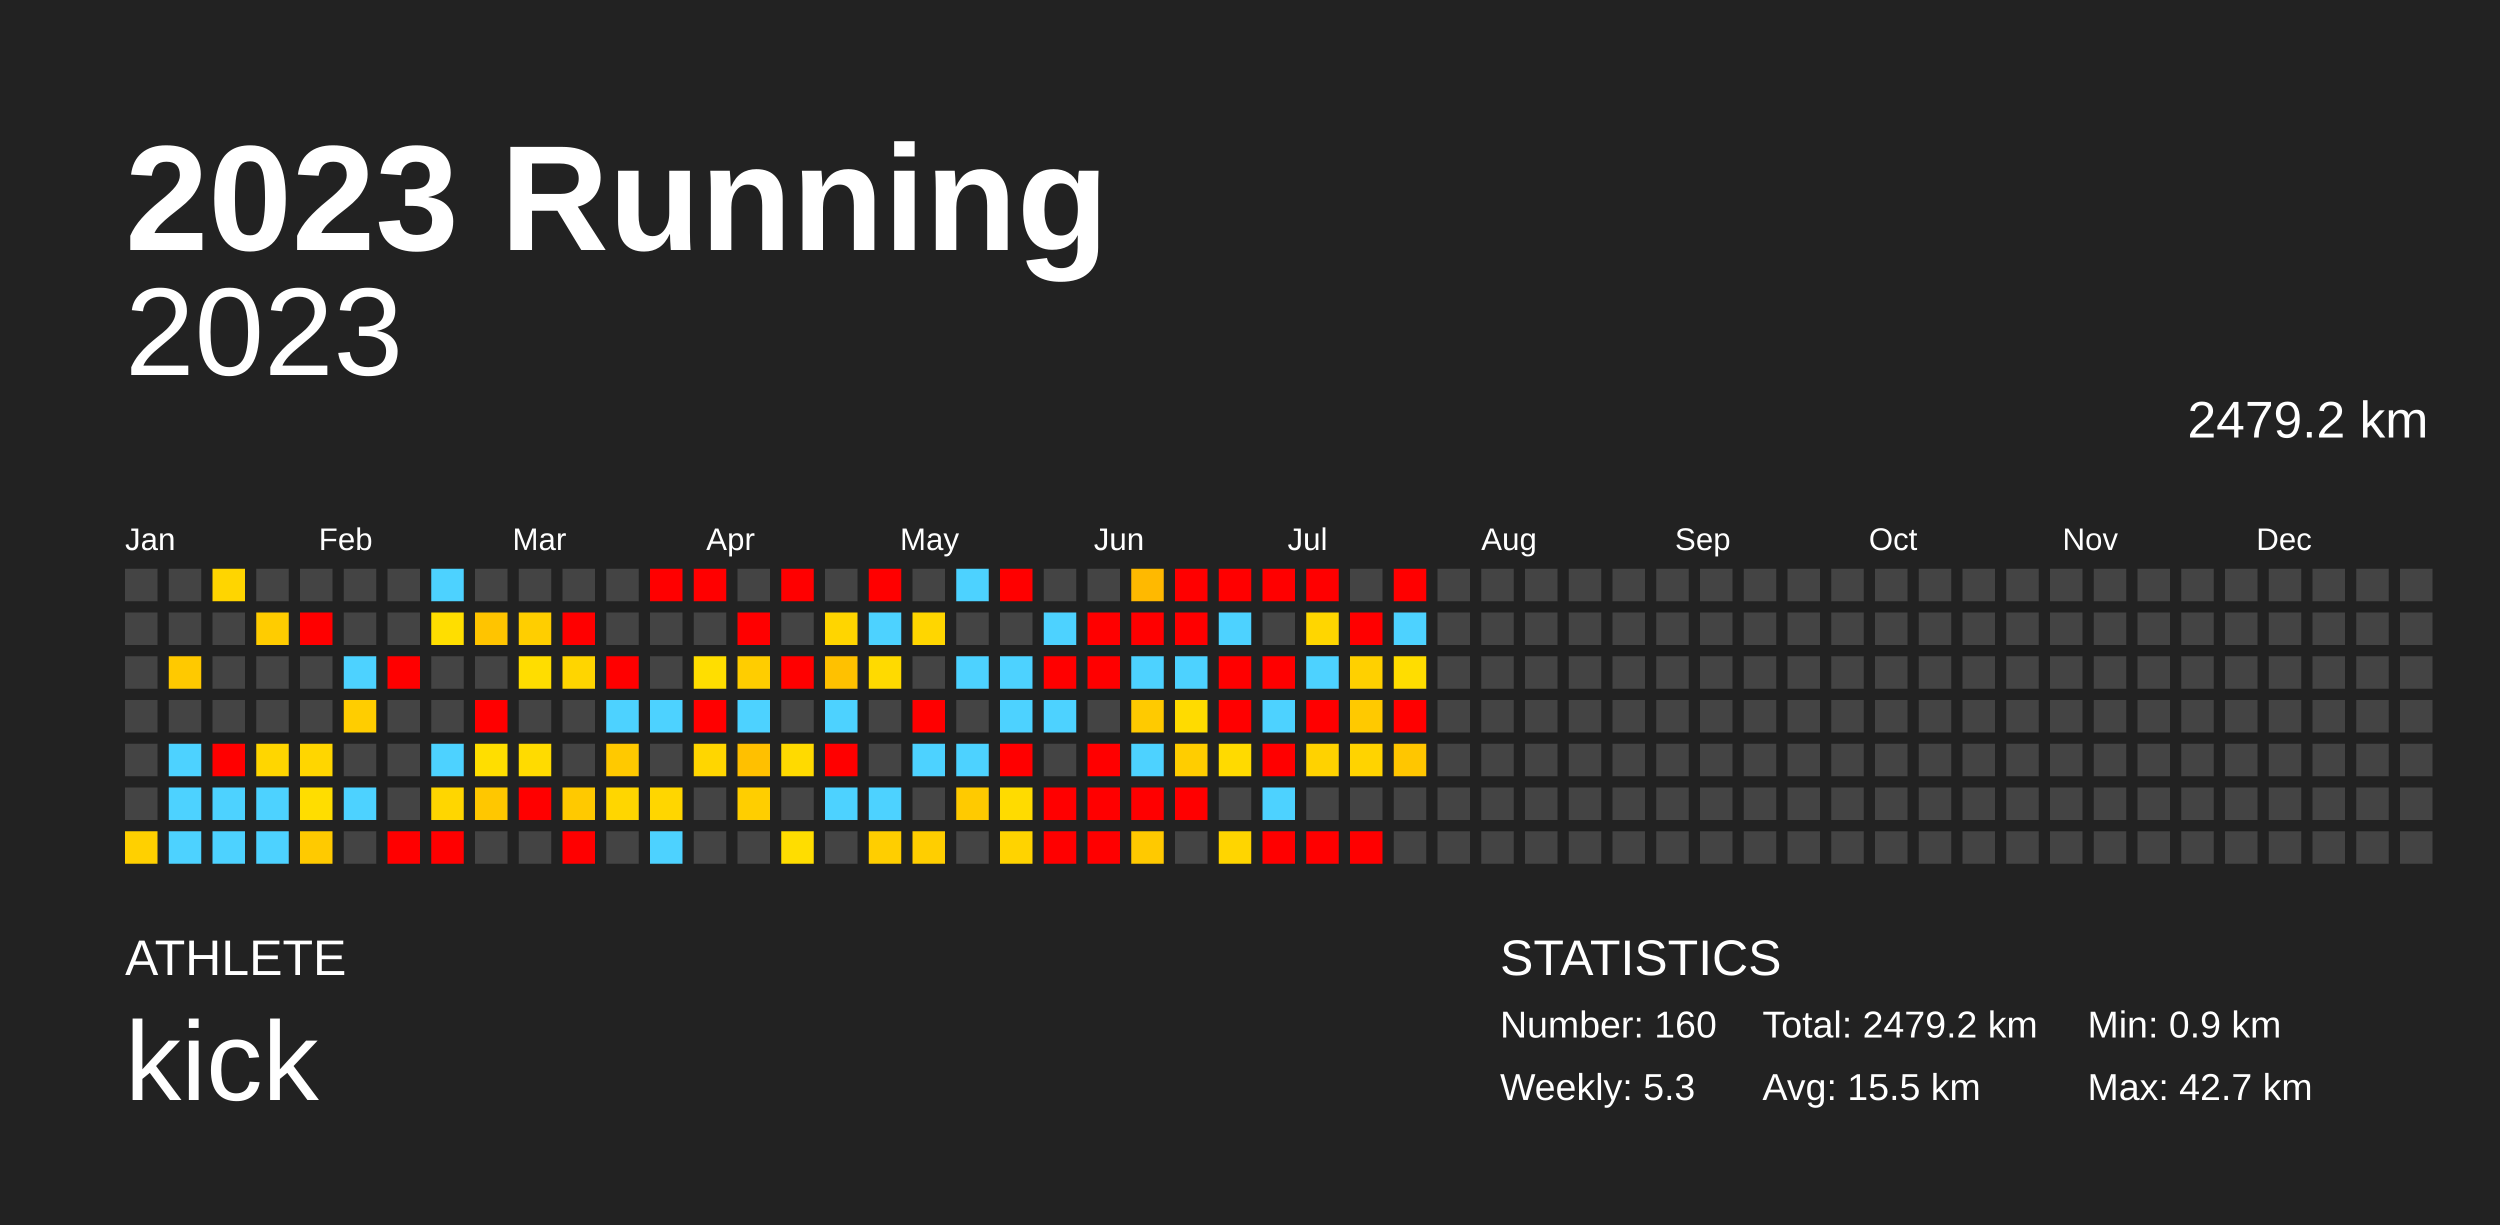
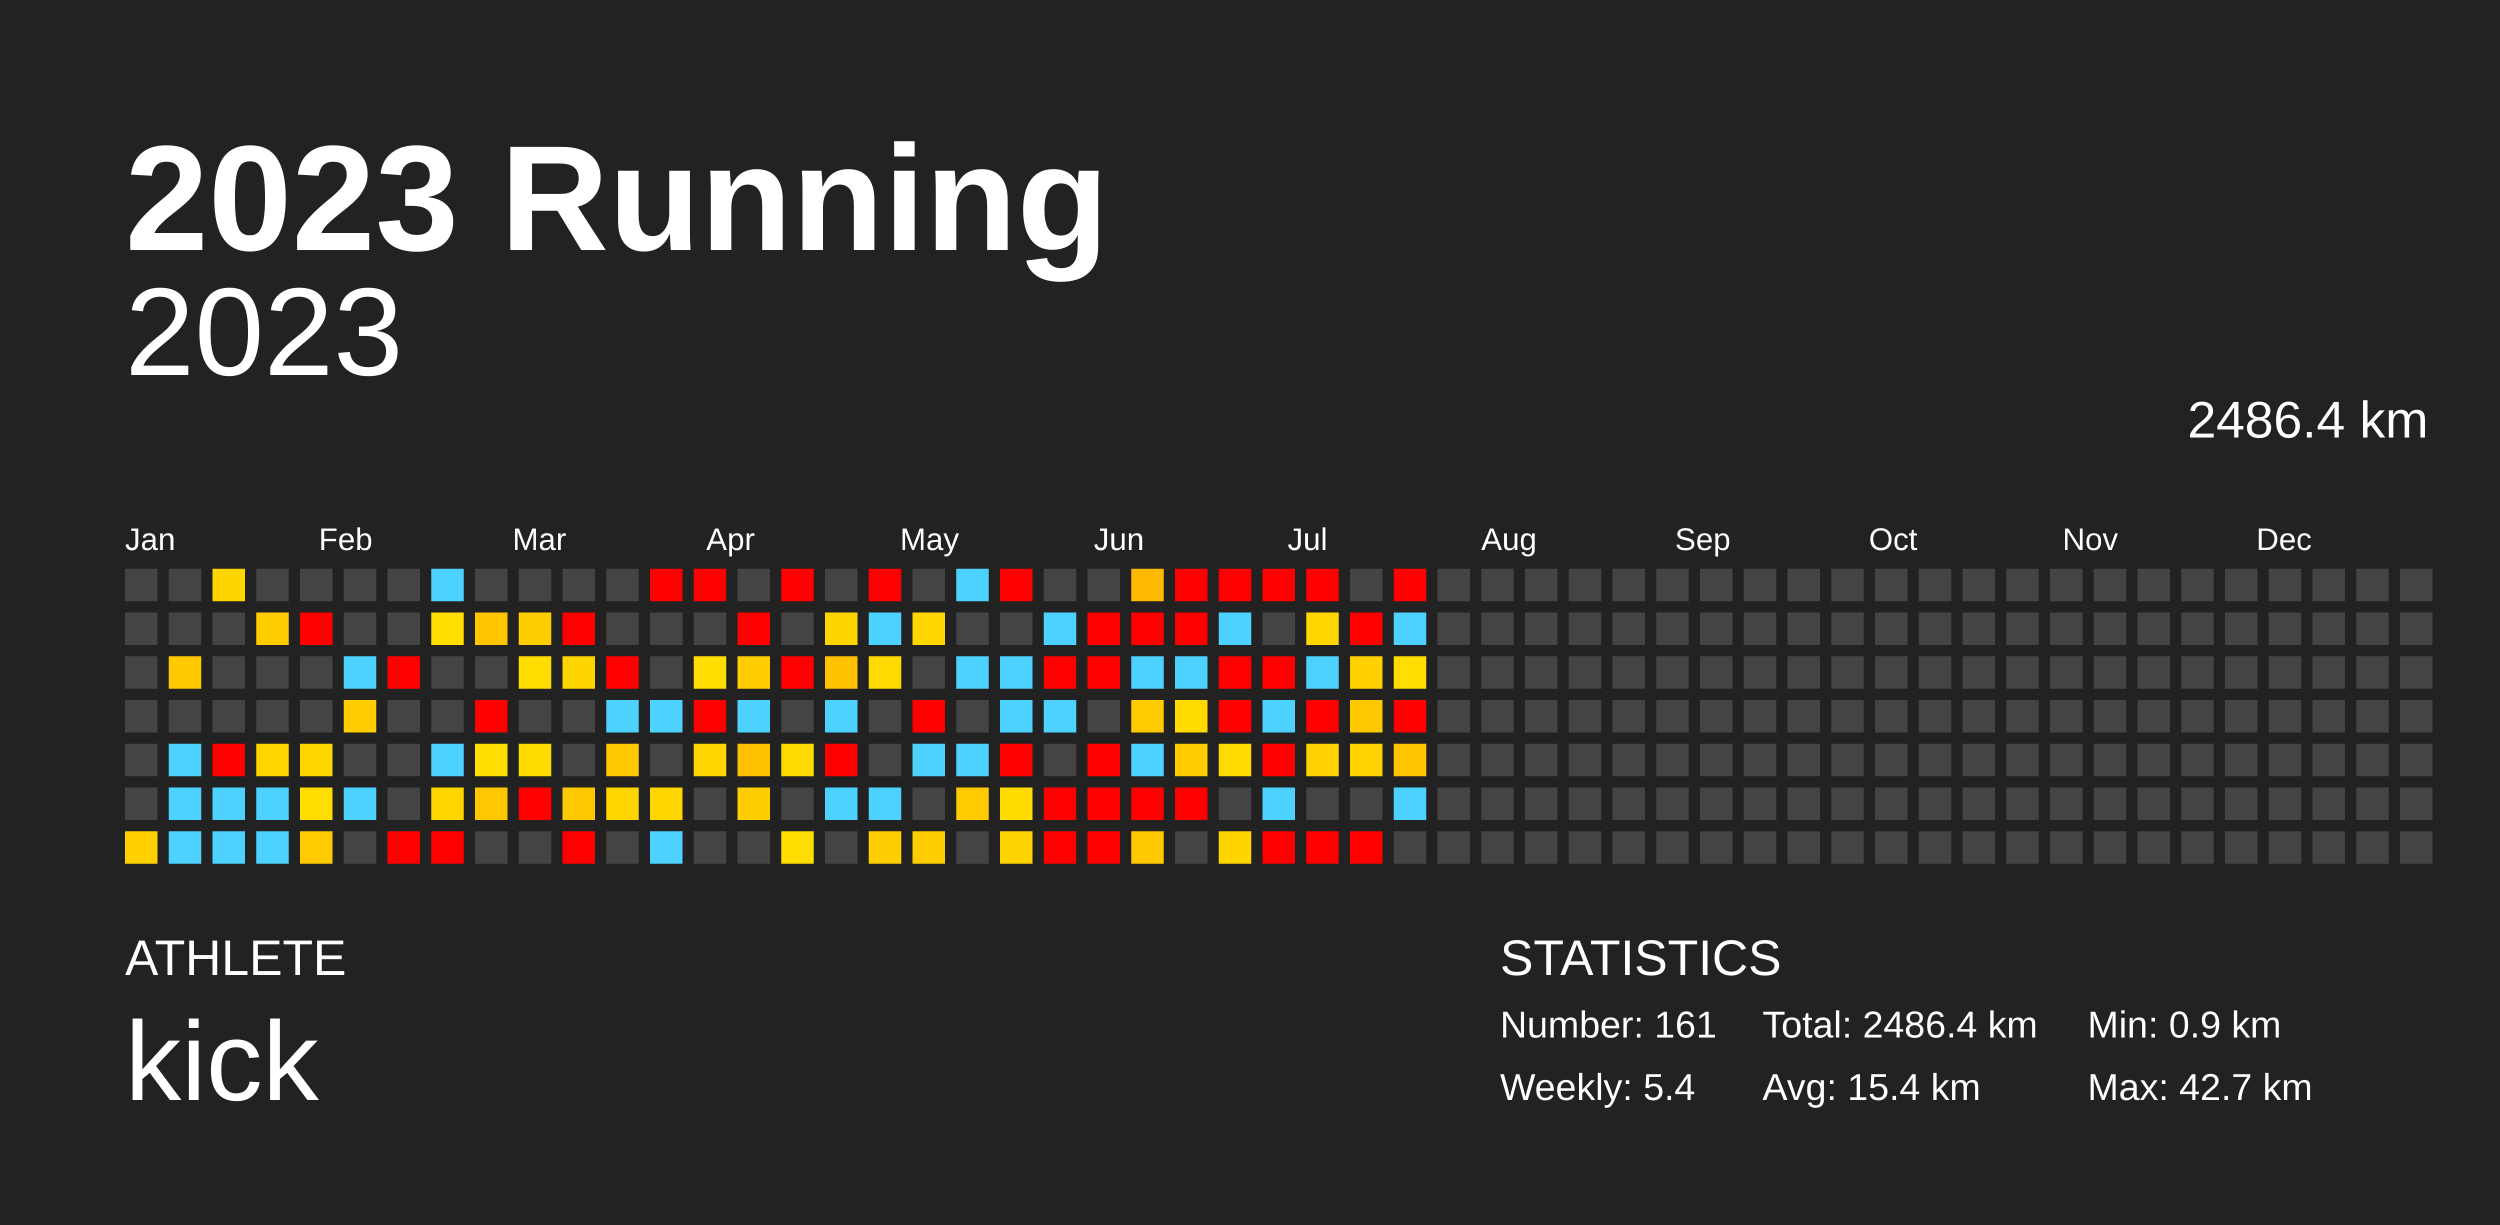
<svg xmlns="http://www.w3.org/2000/svg" baseProfile="full" height="98mm" version="1.1" viewBox="0,0,200,98" width="200mm">
  <defs />
  <rect fill="#222222" height="98" width="200" x="0" y="0" />
  <text fill="#FFFFFF" style="font-size:12px; font-family:Arial; font-weight:bold;" x="10" y="20">2023 Running</text>
  <text fill="#FFFFFF" style="font-size:4px; font-family:Arial" x="10" y="78">ATHLETE</text>
  <text fill="#FFFFFF" style="font-size:9px; font-family:Arial" x="10" y="88">kick</text>
  <text fill="#FFFFFF" style="font-size:4px; font-family:Arial" x="120" y="78">STATISTICS</text>
-   <text fill="#FFFFFF" style="font-size:3px; font-family:Arial" x="120" y="83">Number: 160</text>
-   <text fill="#FFFFFF" style="font-size:3px; font-family:Arial" x="120" y="88">Weekly: 5.3</text>
-   <text fill="#FFFFFF" style="font-size:3px; font-family:Arial" x="141" y="83">Total: 2479.2 km</text>
-   <text fill="#FFFFFF" style="font-size:3px; font-family:Arial" x="141" y="88">Avg: 15.5 km</text>
+   <text fill="#FFFFFF" style="font-size:3px; font-family:Arial" x="120" y="83">Number: 161</text>
+   <text fill="#FFFFFF" style="font-size:3px; font-family:Arial" x="120" y="88">Weekly: 5.4</text>
+   <text fill="#FFFFFF" style="font-size:3px; font-family:Arial" x="141" y="83">Total: 2486.4 km</text>
+   <text fill="#FFFFFF" style="font-size:3px; font-family:Arial" x="141" y="88">Avg: 15.4 km</text>
  <text fill="#FFFFFF" style="font-size:3px; font-family:Arial" x="167" y="83">Min: 0.9 km</text>
  <text fill="#FFFFFF" style="font-size:3px; font-family:Arial" x="167" y="88">Max: 42.7 km</text>
  <text alignment-baseline="hanging" fill="#FFFFFF" style="font-size:10.0px; font-family:Arial;" x="10" y="30">2023</text>
-   <text alignment-baseline="hanging" fill="#FFFFFF" style="font-size:4.125px; font-family:Arial;" x="175" y="35">2479.2 km</text>
+   <text alignment-baseline="hanging" fill="#FFFFFF" style="font-size:4.125px; font-family:Arial;" x="175" y="35">2486.4 km</text>
  <text fill="#FFFFFF" style="font-size:2.5px; font-family:Arial" x="10.0" y="44">Jan</text>
  <text fill="#FFFFFF" style="font-size:2.5px; font-family:Arial" x="25.5" y="44">Feb</text>
  <text fill="#FFFFFF" style="font-size:2.5px; font-family:Arial" x="41.0" y="44">Mar</text>
  <text fill="#FFFFFF" style="font-size:2.5px; font-family:Arial" x="56.5" y="44">Apr</text>
  <text fill="#FFFFFF" style="font-size:2.5px; font-family:Arial" x="72.0" y="44">May</text>
  <text fill="#FFFFFF" style="font-size:2.5px; font-family:Arial" x="87.5" y="44">Jun</text>
  <text fill="#FFFFFF" style="font-size:2.5px; font-family:Arial" x="103.0" y="44">Jul</text>
  <text fill="#FFFFFF" style="font-size:2.5px; font-family:Arial" x="118.5" y="44">Aug</text>
  <text fill="#FFFFFF" style="font-size:2.5px; font-family:Arial" x="134.0" y="44">Sep</text>
  <text fill="#FFFFFF" style="font-size:2.5px; font-family:Arial" x="149.5" y="44">Oct</text>
  <text fill="#FFFFFF" style="font-size:2.5px; font-family:Arial" x="165.0" y="44">Nov</text>
  <text fill="#FFFFFF" style="font-size:2.5px; font-family:Arial" x="180.5" y="44">Dec</text>
  <rect fill="#444444" height="2.6" width="2.6" x="10.0" y="45.5" />
  <rect fill="#444444" height="2.6" width="2.6" x="10.0" y="49.0" />
  <rect fill="#444444" height="2.6" width="2.6" x="10.0" y="52.5" />
  <rect fill="#444444" height="2.6" width="2.6" x="10.0" y="56.0" />
  <rect fill="#444444" height="2.6" width="2.6" x="10.0" y="59.5" />
  <rect fill="#444444" height="2.6" width="2.6" x="10.0" y="63.0" />
  <rect fill="#ffd000" height="2.6" width="2.6" x="10.0" y="66.5" />
  <rect fill="#444444" height="2.6" width="2.6" x="13.5" y="45.5" />
  <rect fill="#444444" height="2.6" width="2.6" x="13.5" y="49.0" />
  <rect fill="#ffc900" height="2.6" width="2.6" x="13.5" y="52.5" />
  <rect fill="#444444" height="2.6" width="2.6" x="13.5" y="56.0" />
  <rect fill="#4dd2ff" height="2.6" width="2.6" x="13.5" y="59.5" />
  <rect fill="#4dd2ff" height="2.6" width="2.6" x="13.5" y="63.0" />
  <rect fill="#4dd2ff" height="2.6" width="2.6" x="13.5" y="66.5" />
  <rect fill="#ffd500" height="2.6" width="2.6" x="17.0" y="45.5" />
  <rect fill="#444444" height="2.6" width="2.6" x="17.0" y="49.0" />
  <rect fill="#444444" height="2.6" width="2.6" x="17.0" y="52.5" />
  <rect fill="#444444" height="2.6" width="2.6" x="17.0" y="56.0" />
  <rect fill="red" height="2.6" width="2.6" x="17.0" y="59.5" />
  <rect fill="#4dd2ff" height="2.6" width="2.6" x="17.0" y="63.0" />
  <rect fill="#4dd2ff" height="2.6" width="2.6" x="17.0" y="66.5" />
  <rect fill="#444444" height="2.6" width="2.6" x="20.5" y="45.5" />
  <rect fill="#ffcc00" height="2.6" width="2.6" x="20.5" y="49.0" />
  <rect fill="#444444" height="2.6" width="2.6" x="20.5" y="52.5" />
  <rect fill="#444444" height="2.6" width="2.6" x="20.5" y="56.0" />
  <rect fill="#ffd600" height="2.6" width="2.6" x="20.5" y="59.5" />
  <rect fill="#4dd2ff" height="2.6" width="2.6" x="20.5" y="63.0" />
  <rect fill="#4dd2ff" height="2.6" width="2.6" x="20.5" y="66.5" />
  <rect fill="#444444" height="2.6" width="2.6" x="24.0" y="45.5" />
  <rect fill="red" height="2.6" width="2.6" x="24.0" y="49.0" />
  <rect fill="#444444" height="2.6" width="2.6" x="24.0" y="52.5" />
  <rect fill="#444444" height="2.6" width="2.6" x="24.0" y="56.0" />
  <rect fill="#ffd600" height="2.6" width="2.6" x="24.0" y="59.5" />
  <rect fill="#ffdd00" height="2.6" width="2.6" x="24.0" y="63.0" />
  <rect fill="#ffca00" height="2.6" width="2.6" x="24.0" y="66.5" />
  <rect fill="#444444" height="2.6" width="2.6" x="27.5" y="45.5" />
  <rect fill="#444444" height="2.6" width="2.6" x="27.5" y="49.0" />
  <rect fill="#4dd2ff" height="2.6" width="2.6" x="27.5" y="52.5" />
  <rect fill="#ffcd00" height="2.6" width="2.6" x="27.5" y="56.0" />
  <rect fill="#444444" height="2.6" width="2.6" x="27.5" y="59.5" />
  <rect fill="#4dd2ff" height="2.6" width="2.6" x="27.5" y="63.0" />
  <rect fill="#444444" height="2.6" width="2.6" x="27.5" y="66.5" />
  <rect fill="#444444" height="2.6" width="2.6" x="31.0" y="45.5" />
  <rect fill="#444444" height="2.6" width="2.6" x="31.0" y="49.0" />
  <rect fill="red" height="2.6" width="2.6" x="31.0" y="52.5" />
  <rect fill="#444444" height="2.6" width="2.6" x="31.0" y="56.0" />
  <rect fill="#444444" height="2.6" width="2.6" x="31.0" y="59.5" />
  <rect fill="#444444" height="2.6" width="2.6" x="31.0" y="63.0" />
  <rect fill="red" height="2.6" width="2.6" x="31.0" y="66.5" />
  <rect fill="#4dd2ff" height="2.6" width="2.6" x="34.5" y="45.5" />
  <rect fill="#ffde00" height="2.6" width="2.6" x="34.5" y="49.0" />
  <rect fill="#444444" height="2.6" width="2.6" x="34.5" y="52.5" />
  <rect fill="#444444" height="2.6" width="2.6" x="34.5" y="56.0" />
  <rect fill="#4dd2ff" height="2.6" width="2.6" x="34.5" y="59.5" />
  <rect fill="#ffd600" height="2.6" width="2.6" x="34.5" y="63.0" />
  <rect fill="red" height="2.6" width="2.6" x="34.5" y="66.5" />
  <rect fill="#444444" height="2.6" width="2.6" x="38.0" y="45.5" />
  <rect fill="#ffc400" height="2.6" width="2.6" x="38.0" y="49.0" />
  <rect fill="#444444" height="2.6" width="2.6" x="38.0" y="52.5" />
  <rect fill="red" height="2.6" width="2.6" x="38.0" y="56.0" />
  <rect fill="#ffde00" height="2.6" width="2.6" x="38.0" y="59.5" />
  <rect fill="#ffc700" height="2.6" width="2.6" x="38.0" y="63.0" />
  <rect fill="#444444" height="2.6" width="2.6" x="38.0" y="66.5" />
  <rect fill="#444444" height="2.6" width="2.6" x="41.5" y="45.5" />
  <rect fill="#ffce00" height="2.6" width="2.6" x="41.5" y="49.0" />
  <rect fill="#ffdd00" height="2.6" width="2.6" x="41.5" y="52.5" />
  <rect fill="#444444" height="2.6" width="2.6" x="41.5" y="56.0" />
  <rect fill="#ffdb00" height="2.6" width="2.6" x="41.5" y="59.5" />
  <rect fill="red" height="2.6" width="2.6" x="41.5" y="63.0" />
  <rect fill="#444444" height="2.6" width="2.6" x="41.5" y="66.5" />
  <rect fill="#444444" height="2.6" width="2.6" x="45.0" y="45.5" />
  <rect fill="red" height="2.6" width="2.6" x="45.0" y="49.0" />
  <rect fill="#ffd500" height="2.6" width="2.6" x="45.0" y="52.5" />
  <rect fill="#444444" height="2.6" width="2.6" x="45.0" y="56.0" />
  <rect fill="#444444" height="2.6" width="2.6" x="45.0" y="59.5" />
  <rect fill="#ffc900" height="2.6" width="2.6" x="45.0" y="63.0" />
  <rect fill="red" height="2.6" width="2.6" x="45.0" y="66.5" />
  <rect fill="#444444" height="2.6" width="2.6" x="48.5" y="45.5" />
  <rect fill="#444444" height="2.6" width="2.6" x="48.5" y="49.0" />
  <rect fill="red" height="2.6" width="2.6" x="48.5" y="52.5" />
  <rect fill="#4dd2ff" height="2.6" width="2.6" x="48.5" y="56.0" />
  <rect fill="#ffc900" height="2.6" width="2.6" x="48.5" y="59.5" />
  <rect fill="#ffd600" height="2.6" width="2.6" x="48.5" y="63.0" />
  <rect fill="#444444" height="2.6" width="2.6" x="48.5" y="66.5" />
  <rect fill="red" height="2.6" width="2.6" x="52.0" y="45.5" />
  <rect fill="#444444" height="2.6" width="2.6" x="52.0" y="49.0" />
  <rect fill="#444444" height="2.6" width="2.6" x="52.0" y="52.5" />
  <rect fill="#4dd2ff" height="2.6" width="2.6" x="52.0" y="56.0" />
  <rect fill="#444444" height="2.6" width="2.6" x="52.0" y="59.5" />
  <rect fill="#ffd600" height="2.6" width="2.6" x="52.0" y="63.0" />
  <rect fill="#4dd2ff" height="2.6" width="2.6" x="52.0" y="66.5" />
  <rect fill="red" height="2.6" width="2.6" x="55.5" y="45.5" />
  <rect fill="#444444" height="2.6" width="2.6" x="55.5" y="49.0" />
  <rect fill="#ffde00" height="2.6" width="2.6" x="55.5" y="52.5" />
  <rect fill="red" height="2.6" width="2.6" x="55.5" y="56.0" />
  <rect fill="#ffd600" height="2.6" width="2.6" x="55.5" y="59.5" />
  <rect fill="#444444" height="2.6" width="2.6" x="55.5" y="63.0" />
  <rect fill="#444444" height="2.6" width="2.6" x="55.5" y="66.5" />
  <rect fill="#444444" height="2.6" width="2.6" x="59.0" y="45.5" />
  <rect fill="red" height="2.6" width="2.6" x="59.0" y="49.0" />
  <rect fill="#ffcd00" height="2.6" width="2.6" x="59.0" y="52.5" />
  <rect fill="#4dd2ff" height="2.6" width="2.6" x="59.0" y="56.0" />
  <rect fill="#ffc000" height="2.6" width="2.6" x="59.0" y="59.5" />
  <rect fill="#ffce00" height="2.6" width="2.6" x="59.0" y="63.0" />
  <rect fill="#444444" height="2.6" width="2.6" x="59.0" y="66.5" />
  <rect fill="red" height="2.6" width="2.6" x="62.5" y="45.5" />
  <rect fill="#444444" height="2.6" width="2.6" x="62.5" y="49.0" />
  <rect fill="red" height="2.6" width="2.6" x="62.5" y="52.5" />
  <rect fill="#444444" height="2.6" width="2.6" x="62.5" y="56.0" />
  <rect fill="#ffda00" height="2.6" width="2.6" x="62.5" y="59.5" />
  <rect fill="#444444" height="2.6" width="2.6" x="62.5" y="63.0" />
  <rect fill="#ffdd00" height="2.6" width="2.6" x="62.5" y="66.5" />
  <rect fill="#444444" height="2.6" width="2.6" x="66.0" y="45.5" />
  <rect fill="#ffd500" height="2.6" width="2.6" x="66.0" y="49.0" />
  <rect fill="#ffc100" height="2.6" width="2.6" x="66.0" y="52.5" />
  <rect fill="#4dd2ff" height="2.6" width="2.6" x="66.0" y="56.0" />
  <rect fill="red" height="2.6" width="2.6" x="66.0" y="59.5" />
  <rect fill="#4dd2ff" height="2.6" width="2.6" x="66.0" y="63.0" />
  <rect fill="#444444" height="2.6" width="2.6" x="66.0" y="66.5" />
  <rect fill="red" height="2.6" width="2.6" x="69.5" y="45.5" />
  <rect fill="#4dd2ff" height="2.6" width="2.6" x="69.5" y="49.0" />
  <rect fill="#ffda00" height="2.6" width="2.6" x="69.5" y="52.5" />
  <rect fill="#444444" height="2.6" width="2.6" x="69.5" y="56.0" />
  <rect fill="#444444" height="2.6" width="2.6" x="69.5" y="59.5" />
  <rect fill="#4dd2ff" height="2.6" width="2.6" x="69.5" y="63.0" />
  <rect fill="#ffce00" height="2.6" width="2.6" x="69.5" y="66.5" />
  <rect fill="#444444" height="2.6" width="2.6" x="73.0" y="45.5" />
  <rect fill="#ffd600" height="2.6" width="2.6" x="73.0" y="49.0" />
  <rect fill="#444444" height="2.6" width="2.6" x="73.0" y="52.5" />
  <rect fill="red" height="2.6" width="2.6" x="73.0" y="56.0" />
  <rect fill="#4dd2ff" height="2.6" width="2.6" x="73.0" y="59.5" />
  <rect fill="#444444" height="2.6" width="2.6" x="73.0" y="63.0" />
  <rect fill="#ffce00" height="2.6" width="2.6" x="73.0" y="66.5" />
  <rect fill="#4dd2ff" height="2.6" width="2.6" x="76.5" y="45.5" />
  <rect fill="#444444" height="2.6" width="2.6" x="76.5" y="49.0" />
  <rect fill="#4dd2ff" height="2.6" width="2.6" x="76.5" y="52.5" />
  <rect fill="#444444" height="2.6" width="2.6" x="76.5" y="56.0" />
  <rect fill="#4dd2ff" height="2.6" width="2.6" x="76.5" y="59.5" />
  <rect fill="#ffca00" height="2.6" width="2.6" x="76.5" y="63.0" />
  <rect fill="#444444" height="2.6" width="2.6" x="76.5" y="66.5" />
  <rect fill="red" height="2.6" width="2.6" x="80.0" y="45.5" />
  <rect fill="#444444" height="2.6" width="2.6" x="80.0" y="49.0" />
  <rect fill="#4dd2ff" height="2.6" width="2.6" x="80.0" y="52.5" />
  <rect fill="#4dd2ff" height="2.6" width="2.6" x="80.0" y="56.0" />
  <rect fill="red" height="2.6" width="2.6" x="80.0" y="59.5" />
  <rect fill="#ffdb00" height="2.6" width="2.6" x="80.0" y="63.0" />
  <rect fill="#ffd300" height="2.6" width="2.6" x="80.0" y="66.5" />
  <rect fill="#444444" height="2.6" width="2.6" x="83.5" y="45.5" />
  <rect fill="#4dd2ff" height="2.6" width="2.6" x="83.5" y="49.0" />
  <rect fill="red" height="2.6" width="2.6" x="83.5" y="52.5" />
  <rect fill="#4dd2ff" height="2.6" width="2.6" x="83.5" y="56.0" />
  <rect fill="#444444" height="2.6" width="2.6" x="83.5" y="59.5" />
  <rect fill="red" height="2.6" width="2.6" x="83.5" y="63.0" />
  <rect fill="red" height="2.6" width="2.6" x="83.5" y="66.5" />
  <rect fill="#444444" height="2.6" width="2.6" x="87.0" y="45.5" />
  <rect fill="red" height="2.6" width="2.6" x="87.0" y="49.0" />
  <rect fill="red" height="2.6" width="2.6" x="87.0" y="52.5" />
  <rect fill="#444444" height="2.6" width="2.6" x="87.0" y="56.0" />
  <rect fill="red" height="2.6" width="2.6" x="87.0" y="59.5" />
  <rect fill="red" height="2.6" width="2.6" x="87.0" y="63.0" />
  <rect fill="red" height="2.6" width="2.6" x="87.0" y="66.5" />
  <rect fill="#ffb900" height="2.6" width="2.6" x="90.5" y="45.5" />
  <rect fill="red" height="2.6" width="2.6" x="90.5" y="49.0" />
  <rect fill="#4dd2ff" height="2.6" width="2.6" x="90.5" y="52.5" />
  <rect fill="#ffca00" height="2.6" width="2.6" x="90.5" y="56.0" />
  <rect fill="#4dd2ff" height="2.6" width="2.6" x="90.5" y="59.5" />
  <rect fill="red" height="2.6" width="2.6" x="90.5" y="63.0" />
  <rect fill="#ffc900" height="2.6" width="2.6" x="90.5" y="66.5" />
  <rect fill="red" height="2.6" width="2.6" x="94.0" y="45.5" />
  <rect fill="red" height="2.6" width="2.6" x="94.0" y="49.0" />
  <rect fill="#4dd2ff" height="2.6" width="2.6" x="94.0" y="52.5" />
  <rect fill="#ffdb00" height="2.6" width="2.6" x="94.0" y="56.0" />
  <rect fill="#ffcd00" height="2.6" width="2.6" x="94.0" y="59.5" />
  <rect fill="red" height="2.6" width="2.6" x="94.0" y="63.0" />
  <rect fill="#444444" height="2.6" width="2.6" x="94.0" y="66.5" />
  <rect fill="red" height="2.6" width="2.6" x="97.5" y="45.5" />
  <rect fill="#4dd2ff" height="2.6" width="2.6" x="97.5" y="49.0" />
  <rect fill="red" height="2.6" width="2.6" x="97.5" y="52.5" />
  <rect fill="red" height="2.6" width="2.6" x="97.5" y="56.0" />
  <rect fill="#ffda00" height="2.6" width="2.6" x="97.5" y="59.5" />
  <rect fill="#444444" height="2.6" width="2.6" x="97.5" y="63.0" />
  <rect fill="#ffd500" height="2.6" width="2.6" x="97.5" y="66.5" />
  <rect fill="red" height="2.6" width="2.6" x="101.0" y="45.5" />
  <rect fill="#444444" height="2.6" width="2.6" x="101.0" y="49.0" />
  <rect fill="red" height="2.6" width="2.6" x="101.0" y="52.5" />
  <rect fill="#4dd2ff" height="2.6" width="2.6" x="101.0" y="56.0" />
  <rect fill="red" height="2.6" width="2.6" x="101.0" y="59.5" />
  <rect fill="#4dd2ff" height="2.6" width="2.6" x="101.0" y="63.0" />
  <rect fill="red" height="2.6" width="2.6" x="101.0" y="66.5" />
  <rect fill="red" height="2.6" width="2.6" x="104.5" y="45.5" />
  <rect fill="#ffd600" height="2.6" width="2.6" x="104.5" y="49.0" />
  <rect fill="#4dd2ff" height="2.6" width="2.6" x="104.5" y="52.5" />
  <rect fill="red" height="2.6" width="2.6" x="104.5" y="56.0" />
  <rect fill="#ffd200" height="2.6" width="2.6" x="104.5" y="59.5" />
  <rect fill="#444444" height="2.6" width="2.6" x="104.5" y="63.0" />
  <rect fill="red" height="2.6" width="2.6" x="104.5" y="66.5" />
  <rect fill="#444444" height="2.6" width="2.6" x="108.0" y="45.5" />
  <rect fill="red" height="2.6" width="2.6" x="108.0" y="49.0" />
  <rect fill="#ffd000" height="2.6" width="2.6" x="108.0" y="52.5" />
  <rect fill="#ffc900" height="2.6" width="2.6" x="108.0" y="56.0" />
  <rect fill="#ffd300" height="2.6" width="2.6" x="108.0" y="59.5" />
  <rect fill="#444444" height="2.6" width="2.6" x="108.0" y="63.0" />
  <rect fill="red" height="2.6" width="2.6" x="108.0" y="66.5" />
  <rect fill="red" height="2.6" width="2.6" x="111.5" y="45.5" />
  <rect fill="#4dd2ff" height="2.6" width="2.6" x="111.5" y="49.0" />
  <rect fill="#ffdd00" height="2.6" width="2.6" x="111.5" y="52.5" />
  <rect fill="red" height="2.6" width="2.6" x="111.5" y="56.0" />
  <rect fill="#ffc600" height="2.6" width="2.6" x="111.5" y="59.5" />
-   <rect fill="#444444" height="2.6" width="2.6" x="111.5" y="63.0" />
+   <rect fill="#4dd2ff" height="2.6" width="2.6" x="111.5" y="63.0" />
  <rect fill="#444444" height="2.6" width="2.6" x="111.5" y="66.5" />
  <rect fill="#444444" height="2.6" width="2.6" x="115.0" y="45.5" />
  <rect fill="#444444" height="2.6" width="2.6" x="115.0" y="49.0" />
  <rect fill="#444444" height="2.6" width="2.6" x="115.0" y="52.5" />
  <rect fill="#444444" height="2.6" width="2.6" x="115.0" y="56.0" />
  <rect fill="#444444" height="2.6" width="2.6" x="115.0" y="59.5" />
  <rect fill="#444444" height="2.6" width="2.6" x="115.0" y="63.0" />
  <rect fill="#444444" height="2.6" width="2.6" x="115.0" y="66.5" />
  <rect fill="#444444" height="2.6" width="2.6" x="118.5" y="45.5" />
  <rect fill="#444444" height="2.6" width="2.6" x="118.5" y="49.0" />
  <rect fill="#444444" height="2.6" width="2.6" x="118.5" y="52.5" />
  <rect fill="#444444" height="2.6" width="2.6" x="118.5" y="56.0" />
  <rect fill="#444444" height="2.6" width="2.6" x="118.5" y="59.5" />
  <rect fill="#444444" height="2.6" width="2.6" x="118.5" y="63.0" />
  <rect fill="#444444" height="2.6" width="2.6" x="118.5" y="66.5" />
  <rect fill="#444444" height="2.6" width="2.6" x="122.0" y="45.5" />
  <rect fill="#444444" height="2.6" width="2.6" x="122.0" y="49.0" />
  <rect fill="#444444" height="2.6" width="2.6" x="122.0" y="52.5" />
  <rect fill="#444444" height="2.6" width="2.6" x="122.0" y="56.0" />
  <rect fill="#444444" height="2.6" width="2.6" x="122.0" y="59.5" />
  <rect fill="#444444" height="2.6" width="2.6" x="122.0" y="63.0" />
  <rect fill="#444444" height="2.6" width="2.6" x="122.0" y="66.5" />
  <rect fill="#444444" height="2.6" width="2.6" x="125.5" y="45.5" />
  <rect fill="#444444" height="2.6" width="2.6" x="125.5" y="49.0" />
  <rect fill="#444444" height="2.6" width="2.6" x="125.5" y="52.5" />
  <rect fill="#444444" height="2.6" width="2.6" x="125.5" y="56.0" />
  <rect fill="#444444" height="2.6" width="2.6" x="125.5" y="59.5" />
  <rect fill="#444444" height="2.6" width="2.6" x="125.5" y="63.0" />
  <rect fill="#444444" height="2.6" width="2.6" x="125.5" y="66.5" />
  <rect fill="#444444" height="2.6" width="2.6" x="129.0" y="45.5" />
  <rect fill="#444444" height="2.6" width="2.6" x="129.0" y="49.0" />
  <rect fill="#444444" height="2.6" width="2.6" x="129.0" y="52.5" />
  <rect fill="#444444" height="2.6" width="2.6" x="129.0" y="56.0" />
  <rect fill="#444444" height="2.6" width="2.6" x="129.0" y="59.5" />
  <rect fill="#444444" height="2.6" width="2.6" x="129.0" y="63.0" />
  <rect fill="#444444" height="2.6" width="2.6" x="129.0" y="66.5" />
  <rect fill="#444444" height="2.6" width="2.6" x="132.5" y="45.5" />
  <rect fill="#444444" height="2.6" width="2.6" x="132.5" y="49.0" />
  <rect fill="#444444" height="2.6" width="2.6" x="132.5" y="52.5" />
  <rect fill="#444444" height="2.6" width="2.6" x="132.5" y="56.0" />
  <rect fill="#444444" height="2.6" width="2.6" x="132.5" y="59.5" />
  <rect fill="#444444" height="2.6" width="2.6" x="132.5" y="63.0" />
  <rect fill="#444444" height="2.6" width="2.6" x="132.5" y="66.5" />
  <rect fill="#444444" height="2.6" width="2.6" x="136.0" y="45.5" />
  <rect fill="#444444" height="2.6" width="2.6" x="136.0" y="49.0" />
  <rect fill="#444444" height="2.6" width="2.6" x="136.0" y="52.5" />
  <rect fill="#444444" height="2.6" width="2.6" x="136.0" y="56.0" />
  <rect fill="#444444" height="2.6" width="2.6" x="136.0" y="59.5" />
  <rect fill="#444444" height="2.6" width="2.6" x="136.0" y="63.0" />
  <rect fill="#444444" height="2.6" width="2.6" x="136.0" y="66.5" />
  <rect fill="#444444" height="2.6" width="2.6" x="139.5" y="45.5" />
  <rect fill="#444444" height="2.6" width="2.6" x="139.5" y="49.0" />
  <rect fill="#444444" height="2.6" width="2.6" x="139.5" y="52.5" />
  <rect fill="#444444" height="2.6" width="2.6" x="139.5" y="56.0" />
  <rect fill="#444444" height="2.6" width="2.6" x="139.5" y="59.5" />
  <rect fill="#444444" height="2.6" width="2.6" x="139.5" y="63.0" />
  <rect fill="#444444" height="2.6" width="2.6" x="139.5" y="66.5" />
  <rect fill="#444444" height="2.6" width="2.6" x="143.0" y="45.5" />
  <rect fill="#444444" height="2.6" width="2.6" x="143.0" y="49.0" />
  <rect fill="#444444" height="2.6" width="2.6" x="143.0" y="52.5" />
  <rect fill="#444444" height="2.6" width="2.6" x="143.0" y="56.0" />
  <rect fill="#444444" height="2.6" width="2.6" x="143.0" y="59.5" />
  <rect fill="#444444" height="2.6" width="2.6" x="143.0" y="63.0" />
  <rect fill="#444444" height="2.6" width="2.6" x="143.0" y="66.5" />
  <rect fill="#444444" height="2.6" width="2.6" x="146.5" y="45.5" />
  <rect fill="#444444" height="2.6" width="2.6" x="146.5" y="49.0" />
  <rect fill="#444444" height="2.6" width="2.6" x="146.5" y="52.5" />
  <rect fill="#444444" height="2.6" width="2.6" x="146.5" y="56.0" />
  <rect fill="#444444" height="2.6" width="2.6" x="146.5" y="59.5" />
  <rect fill="#444444" height="2.6" width="2.6" x="146.5" y="63.0" />
  <rect fill="#444444" height="2.6" width="2.6" x="146.5" y="66.5" />
  <rect fill="#444444" height="2.6" width="2.6" x="150.0" y="45.5" />
  <rect fill="#444444" height="2.6" width="2.6" x="150.0" y="49.0" />
  <rect fill="#444444" height="2.6" width="2.6" x="150.0" y="52.5" />
  <rect fill="#444444" height="2.6" width="2.6" x="150.0" y="56.0" />
  <rect fill="#444444" height="2.6" width="2.6" x="150.0" y="59.5" />
  <rect fill="#444444" height="2.6" width="2.6" x="150.0" y="63.0" />
  <rect fill="#444444" height="2.6" width="2.6" x="150.0" y="66.5" />
  <rect fill="#444444" height="2.6" width="2.6" x="153.5" y="45.5" />
  <rect fill="#444444" height="2.6" width="2.6" x="153.5" y="49.0" />
  <rect fill="#444444" height="2.6" width="2.6" x="153.5" y="52.5" />
  <rect fill="#444444" height="2.6" width="2.6" x="153.5" y="56.0" />
  <rect fill="#444444" height="2.6" width="2.6" x="153.5" y="59.5" />
  <rect fill="#444444" height="2.6" width="2.6" x="153.5" y="63.0" />
  <rect fill="#444444" height="2.6" width="2.6" x="153.5" y="66.5" />
  <rect fill="#444444" height="2.6" width="2.6" x="157.0" y="45.5" />
  <rect fill="#444444" height="2.6" width="2.6" x="157.0" y="49.0" />
  <rect fill="#444444" height="2.6" width="2.6" x="157.0" y="52.5" />
  <rect fill="#444444" height="2.6" width="2.6" x="157.0" y="56.0" />
  <rect fill="#444444" height="2.6" width="2.6" x="157.0" y="59.5" />
  <rect fill="#444444" height="2.6" width="2.6" x="157.0" y="63.0" />
  <rect fill="#444444" height="2.6" width="2.6" x="157.0" y="66.5" />
  <rect fill="#444444" height="2.6" width="2.6" x="160.5" y="45.5" />
  <rect fill="#444444" height="2.6" width="2.6" x="160.5" y="49.0" />
  <rect fill="#444444" height="2.6" width="2.6" x="160.5" y="52.5" />
  <rect fill="#444444" height="2.6" width="2.6" x="160.5" y="56.0" />
  <rect fill="#444444" height="2.6" width="2.6" x="160.5" y="59.5" />
  <rect fill="#444444" height="2.6" width="2.6" x="160.5" y="63.0" />
  <rect fill="#444444" height="2.6" width="2.6" x="160.5" y="66.5" />
  <rect fill="#444444" height="2.6" width="2.6" x="164.0" y="45.5" />
  <rect fill="#444444" height="2.6" width="2.6" x="164.0" y="49.0" />
  <rect fill="#444444" height="2.6" width="2.6" x="164.0" y="52.5" />
  <rect fill="#444444" height="2.6" width="2.6" x="164.0" y="56.0" />
  <rect fill="#444444" height="2.6" width="2.6" x="164.0" y="59.5" />
  <rect fill="#444444" height="2.6" width="2.6" x="164.0" y="63.0" />
  <rect fill="#444444" height="2.6" width="2.6" x="164.0" y="66.5" />
  <rect fill="#444444" height="2.6" width="2.6" x="167.5" y="45.5" />
  <rect fill="#444444" height="2.6" width="2.6" x="167.5" y="49.0" />
  <rect fill="#444444" height="2.6" width="2.6" x="167.5" y="52.5" />
  <rect fill="#444444" height="2.6" width="2.6" x="167.5" y="56.0" />
  <rect fill="#444444" height="2.6" width="2.6" x="167.5" y="59.5" />
  <rect fill="#444444" height="2.6" width="2.6" x="167.5" y="63.0" />
  <rect fill="#444444" height="2.6" width="2.6" x="167.5" y="66.5" />
  <rect fill="#444444" height="2.6" width="2.6" x="171.0" y="45.5" />
  <rect fill="#444444" height="2.6" width="2.6" x="171.0" y="49.0" />
  <rect fill="#444444" height="2.6" width="2.6" x="171.0" y="52.5" />
  <rect fill="#444444" height="2.6" width="2.6" x="171.0" y="56.0" />
  <rect fill="#444444" height="2.6" width="2.6" x="171.0" y="59.5" />
  <rect fill="#444444" height="2.6" width="2.6" x="171.0" y="63.0" />
  <rect fill="#444444" height="2.6" width="2.6" x="171.0" y="66.5" />
  <rect fill="#444444" height="2.6" width="2.6" x="174.5" y="45.5" />
  <rect fill="#444444" height="2.6" width="2.6" x="174.5" y="49.0" />
  <rect fill="#444444" height="2.6" width="2.6" x="174.5" y="52.5" />
  <rect fill="#444444" height="2.6" width="2.6" x="174.5" y="56.0" />
  <rect fill="#444444" height="2.6" width="2.6" x="174.5" y="59.5" />
  <rect fill="#444444" height="2.6" width="2.6" x="174.5" y="63.0" />
  <rect fill="#444444" height="2.6" width="2.6" x="174.5" y="66.5" />
  <rect fill="#444444" height="2.6" width="2.6" x="178.0" y="45.5" />
  <rect fill="#444444" height="2.6" width="2.6" x="178.0" y="49.0" />
  <rect fill="#444444" height="2.6" width="2.6" x="178.0" y="52.5" />
  <rect fill="#444444" height="2.6" width="2.6" x="178.0" y="56.0" />
  <rect fill="#444444" height="2.6" width="2.6" x="178.0" y="59.5" />
  <rect fill="#444444" height="2.6" width="2.6" x="178.0" y="63.0" />
  <rect fill="#444444" height="2.6" width="2.6" x="178.0" y="66.5" />
  <rect fill="#444444" height="2.6" width="2.6" x="181.5" y="45.5" />
  <rect fill="#444444" height="2.6" width="2.6" x="181.5" y="49.0" />
  <rect fill="#444444" height="2.6" width="2.6" x="181.5" y="52.5" />
  <rect fill="#444444" height="2.6" width="2.6" x="181.5" y="56.0" />
  <rect fill="#444444" height="2.6" width="2.6" x="181.5" y="59.5" />
  <rect fill="#444444" height="2.6" width="2.6" x="181.5" y="63.0" />
  <rect fill="#444444" height="2.6" width="2.6" x="181.5" y="66.5" />
  <rect fill="#444444" height="2.6" width="2.6" x="185.0" y="45.5" />
  <rect fill="#444444" height="2.6" width="2.6" x="185.0" y="49.0" />
  <rect fill="#444444" height="2.6" width="2.6" x="185.0" y="52.5" />
  <rect fill="#444444" height="2.6" width="2.6" x="185.0" y="56.0" />
  <rect fill="#444444" height="2.6" width="2.6" x="185.0" y="59.5" />
  <rect fill="#444444" height="2.6" width="2.6" x="185.0" y="63.0" />
  <rect fill="#444444" height="2.6" width="2.6" x="185.0" y="66.5" />
  <rect fill="#444444" height="2.6" width="2.6" x="188.5" y="45.5" />
  <rect fill="#444444" height="2.6" width="2.6" x="188.5" y="49.0" />
  <rect fill="#444444" height="2.6" width="2.6" x="188.5" y="52.5" />
  <rect fill="#444444" height="2.6" width="2.6" x="188.5" y="56.0" />
  <rect fill="#444444" height="2.6" width="2.6" x="188.5" y="59.5" />
  <rect fill="#444444" height="2.6" width="2.6" x="188.5" y="63.0" />
  <rect fill="#444444" height="2.6" width="2.6" x="188.5" y="66.5" />
  <rect fill="#444444" height="2.6" width="2.6" x="192.0" y="45.5" />
  <rect fill="#444444" height="2.6" width="2.6" x="192.0" y="49.0" />
  <rect fill="#444444" height="2.6" width="2.6" x="192.0" y="52.5" />
  <rect fill="#444444" height="2.6" width="2.6" x="192.0" y="56.0" />
  <rect fill="#444444" height="2.6" width="2.6" x="192.0" y="59.5" />
  <rect fill="#444444" height="2.6" width="2.6" x="192.0" y="63.0" />
  <rect fill="#444444" height="2.6" width="2.6" x="192.0" y="66.5" />
</svg>
